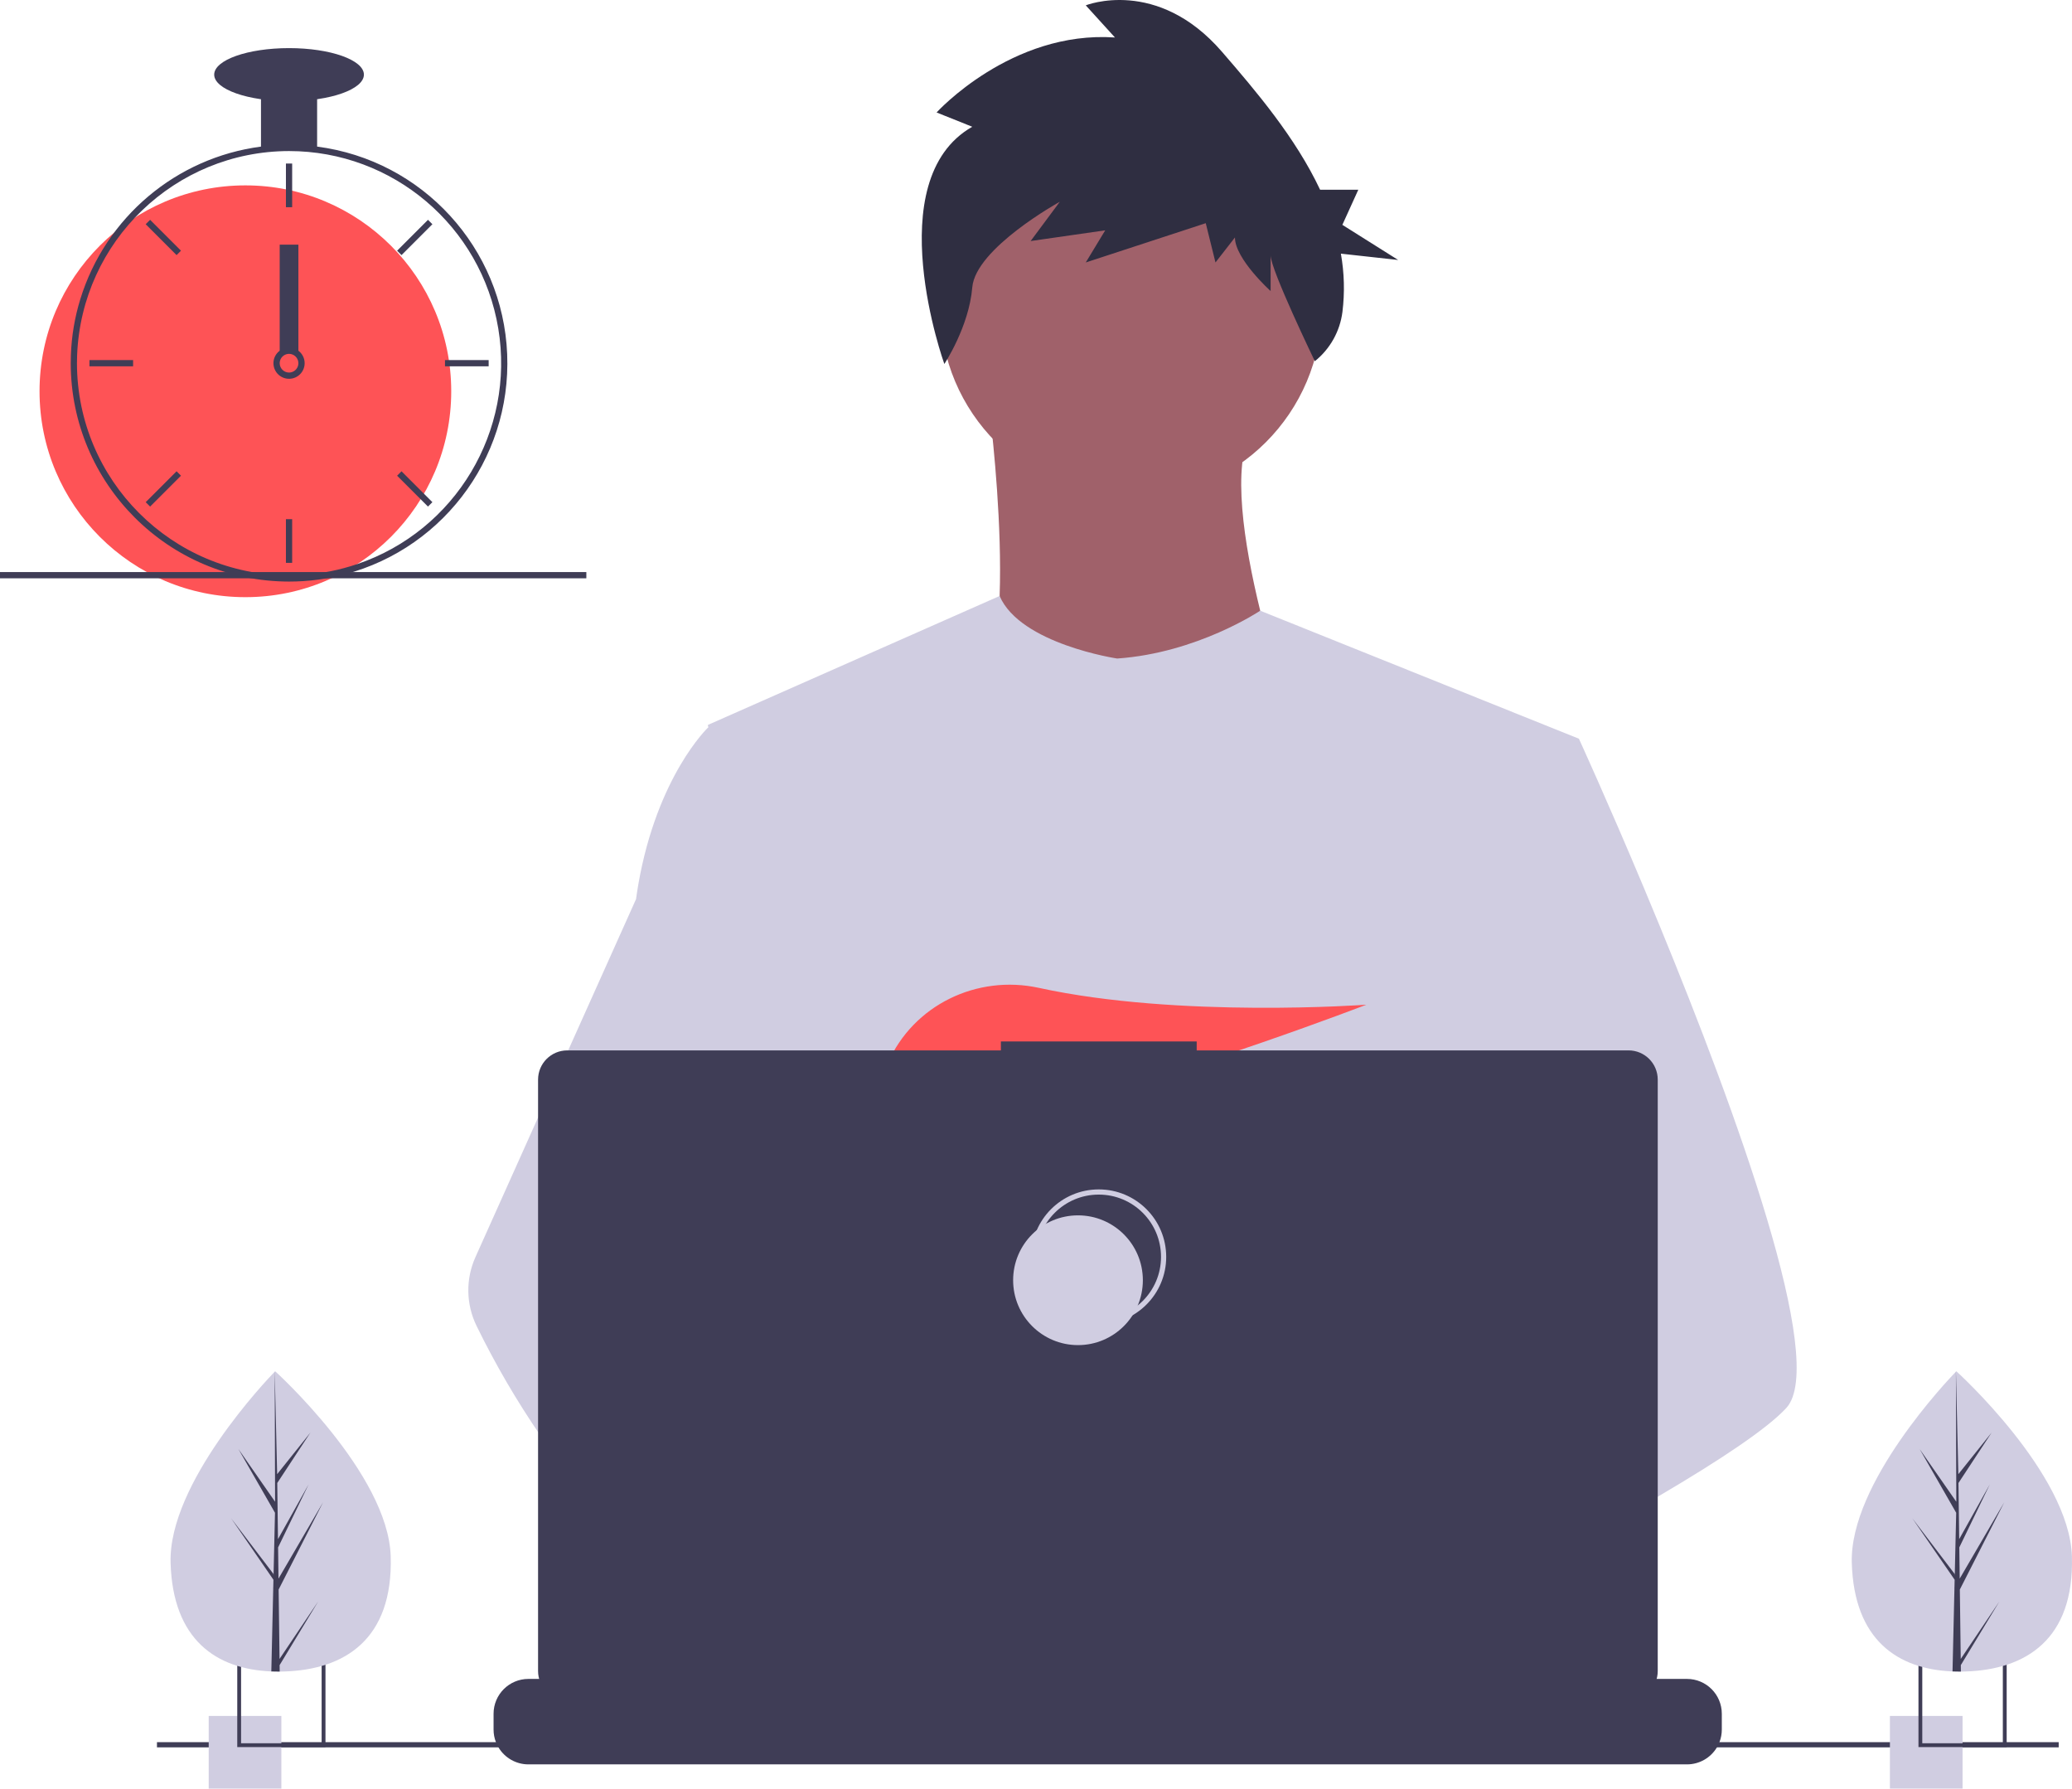
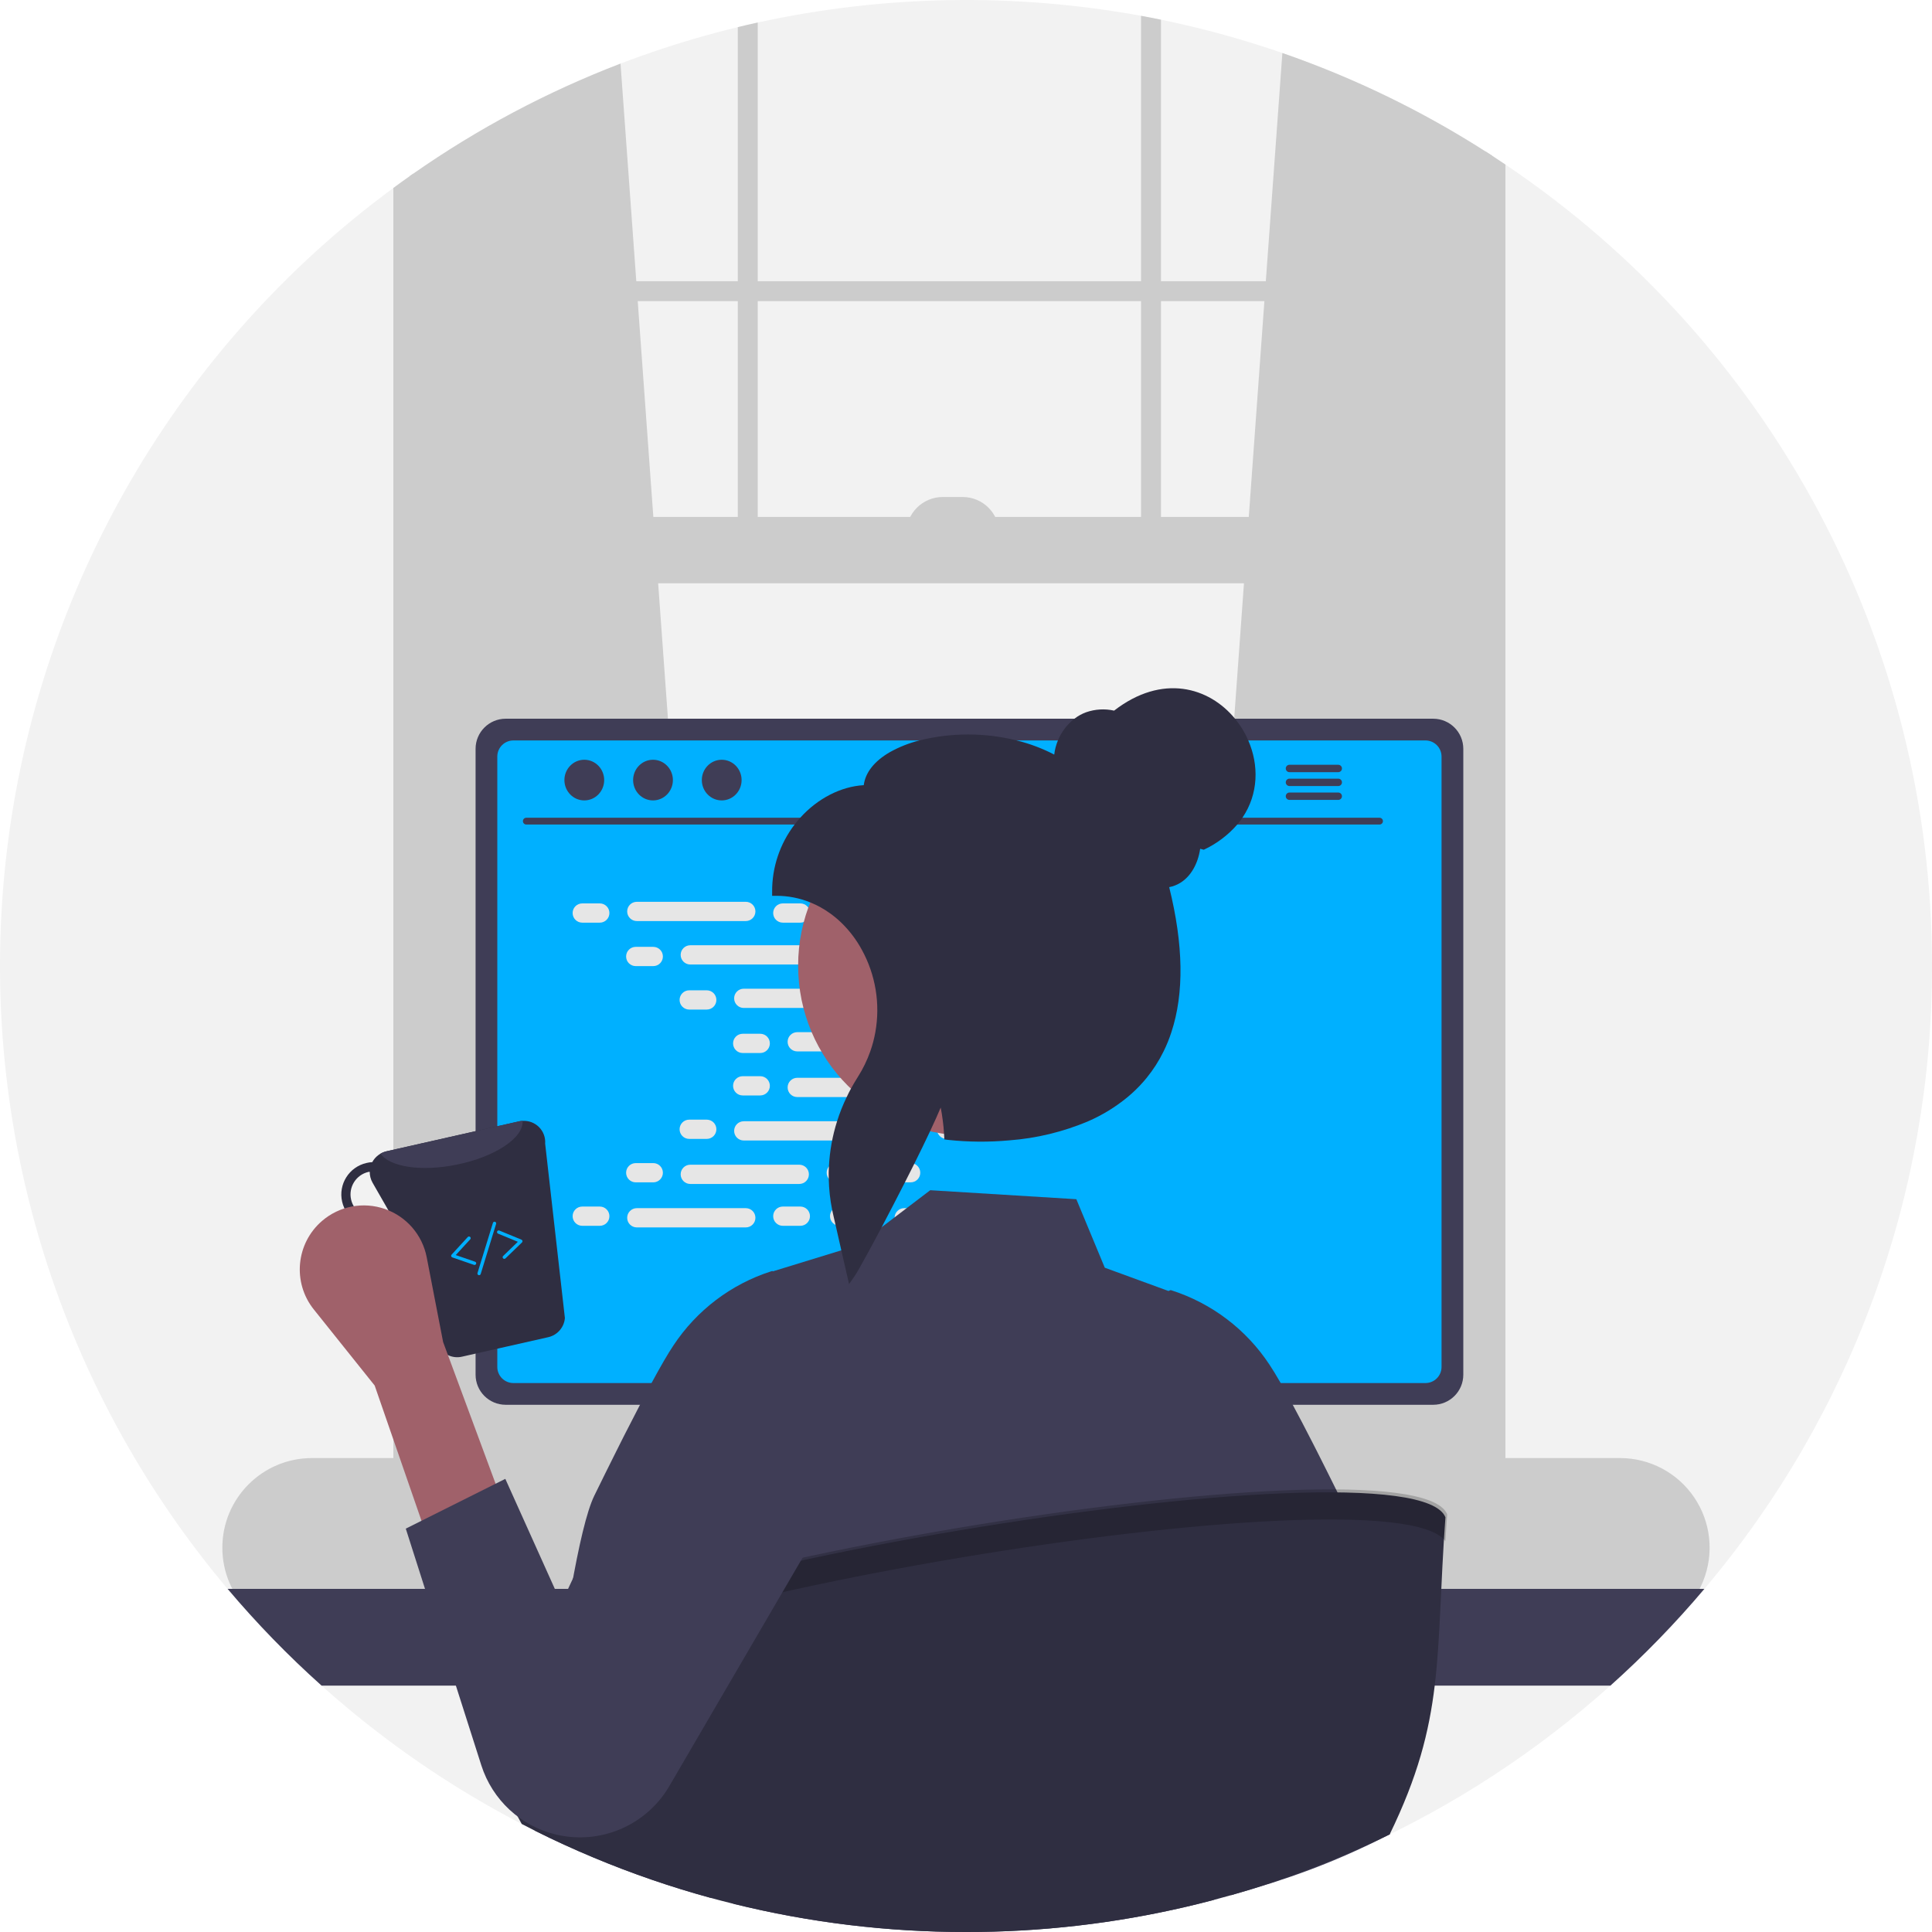
- <svg xmlns="http://www.w3.org/2000/svg" data-name="Layer 1" width="798.627" height="689.223" viewBox="0 0 798.627 689.223">
-   <circle cx="435.922" cy="118.405" r="73.536" fill="#a0616a" />
-   <path d="M581.722,260.562s13.855,104.443-7.46,116.166,126.823,12.789,126.823,12.789S668.047,298.928,682.968,271.219Z" transform="translate(-200.6864 -105.3887)" fill="#a0616a" />
-   <path d="M809.257,390.045l-12.32,56.1-26.05,118.69-.78,6.5-8.99,75.25-5.98,49.99-4.01,33.58c-24.38,12.53-42.05,21.18-42.05,21.18s-1.52-7.62-3.97-17.37c-17.11,5.13-48.77,13.64-75.6,15.34,9.77,10.89,14.26,21.12,8.17,28.67-18.38,22.76-94.26-24.92-120.8-42.7a71.841,71.841,0,0,0-.7,12.86l-20.31-15.62,2.01-35.94,3.39-60.81,4.26-76.26a80.064,80.064,0,0,1-3.37-10.03c-6.22-22.12-13.77-66.29-19.56-103.33-4.66-29.81-8.16-55-8.9-60.36-.1-.7-.15-1.06-.15-1.06l112.43-49.68c7.99,18.53,45.3,24.1,45.3,24.1,30.91-2.13,55.14-18.43,55.14-18.43Z" transform="translate(-200.6864 -105.3887)" fill="#d0cde1" />
-   <path d="M717.607,730.025s-4.76,1.63-12.5,3.94c-17.11,5.13-48.77,13.64-75.6,15.34-23.1,1.48-42.62-2.08-46.19-17.15-1.53-6.48.64-11.81,5.37-16.19,14.12-13.09,51-17.78,80.25-19.39,8.26-.45,15.9-.66,22.26-.74,10.8-.14,17.88.08,17.88.08l.17.66Z" transform="translate(-200.6864 -105.3887)" fill="#a0616a" />
-   <path d="M575.433,154.235,561.683,148.731s28.749-31.651,68.747-28.898l-11.25-12.385s27.499-11.009,52.498,17.89c13.141,15.191,28.346,33.048,37.825,53.163h14.725l-6.146,13.532,21.509,13.532-22.077-2.431a75.617,75.617,0,0,1,.599,22.445A29.041,29.041,0,0,1,707.48,244.576h0s-17.052-35.296-17.052-40.8V217.537s-13.749-12.385-13.749-20.642L669.179,206.528l-3.75-15.137-46.248,15.137,7.5-12.385-28.749,4.128,11.25-15.137s-32.499,17.89-33.749,33.027c-1.25,15.137-10.762,29.481-10.762,29.481S539.184,174.877,575.433,154.235Z" transform="translate(-200.6864 -105.3887)" fill="#2f2e41" />
-   <path d="M889.187,647.955c-7.49,8.12-26.05,20.35-48.55,33.59-8.37,4.92-17.28,9.99-26.37,15.03-21.69,12.03-44.4,23.95-63.14,33.58-24.38,12.53-42.05,21.18-42.05,21.18s-1.52-7.62-3.97-17.37c-3.28-13.05-8.22-29.92-13.37-37.39-.18-.26-.36-.5-.54-.74-1.5-1.97-3.01-3.12-4.5-3.12l74.42-46.13,32.16-19.94-23.17-55.31-29.06-69.38,17.54-55.81,17.63-56.1h33.04s10.94,23.88,24.93,57.18c2.09,4.98,4.25,10.17,6.45,15.53C869.417,532.755,905.297,630.505,889.187,647.955Z" transform="translate(-200.6864 -105.3887)" fill="#d0cde1" />
-   <path d="M637.677,777.975c-18.38,22.76-94.26-24.92-120.8-42.7-5.78-3.87-9.22-6.32-9.22-6.32l24.28-32.38,7.69-10.25s6.88,3.65,17.05,9.59c.37.22.74.44,1.12.66,8.77,5.15,19.78,11.88,30.89,19.39,15.33,10.37,30.83,22.2,40.82,33.34C639.277,760.195,643.767,770.425,637.677,777.975Z" transform="translate(-200.6864 -105.3887)" fill="#a0616a" />
-   <path d="M556.677,695.915a47.782,47.782,0,0,0-8.1.66c-22.99,3.95-29.77,24.76-31.7,38.7a71.841,71.841,0,0,0-.7,12.86l-20.31-15.62-7.4-5.69c-17.81-6.21-33.68-17.24-47.44-30.25a238.482,238.482,0,0,1-31.95-37.89,334.15,334.15,0,0,1-24.72-42.4,31.184,31.184,0,0,1-.43-26.45l25.15-56.05,36.76-81.92q.405-2.925.89-5.72c7.29-41.8,26.82-60.36,26.82-60.36h14.92l9.98,60.36,12.4,74.99-8.69,28.34-20.08,65.45,19.19,20.84Z" transform="translate(-200.6864 -105.3887)" fill="#d0cde1" />
-   <path d="M573.563,521.195l12.755,14.881c4.739-.904,9.687-1.965,14.784-3.158l-3.663-11.723,8.957,10.45c53.997-13.281,120.927-39.101,120.927-39.101s-72.257,5.298-126.208-6.489c-23.871-5.215-48.431,6.618-58.226,29.002-5.694,13.011-4.799,24.283,15.394,24.283a133.375,133.375,0,0,0,20.353-1.914Z" transform="translate(-200.6864 -105.3887)" fill="#fe5356" />
-   <path d="M864.337,765.775v6.07a13.34,13.34,0,0,1-.91,4.87,13.688,13.688,0,0,1-.97,2,13.437,13.437,0,0,1-11.55,6.56h-446.55a13.437,13.437,0,0,1-11.55-6.56,13.682,13.682,0,0,1-.97-2,13.34,13.34,0,0,1-.91-4.87v-6.07a13.426,13.426,0,0,1,13.43-13.43h25.74v-2.83a.559.559,0,0,1,.56-.56h13.43a.559.559,0,0,1,.56.56v2.83h8.39v-2.83a.559.559,0,0,1,.56-.56h13.43a.559.559,0,0,1,.56.56v2.83h8.4v-2.83a.559.559,0,0,1,.56-.56h13.43a.559.559,0,0,1,.56.56v2.83h8.39v-2.83a.559.559,0,0,1,.56-.56h13.43a.559.559,0,0,1,.56.56v2.83h8.39v-2.83a.559.559,0,0,1,.56-.56h13.43a.559.559,0,0,1,.56.56v2.83h8.4v-2.83a.559.559,0,0,1,.56-.56h13.43a.559.559,0,0,1,.56.56v2.83h8.39v-2.83a.559.559,0,0,1,.56-.56h105.2a.559.559,0,0,1,.56.56v2.83h8.4v-2.83a.559.559,0,0,1,.56-.56h13.43a.566.566,0,0,1,.56.56v2.83h8.39v-2.83a.559.559,0,0,1,.56-.56h13.43a.559.559,0,0,1,.56.56v2.83h8.39v-2.83a.559.559,0,0,1,.56-.56h13.43a.559.559,0,0,1,.56.56v2.83h8.4v-2.83a.559.559,0,0,1,.56-.56h13.43a.557.557,0,0,1,.55.56v2.83h8.4v-2.83a.559.559,0,0,1,.56-.56h13.43a.559.559,0,0,1,.56.56v2.83h8.39v-2.83a.559.559,0,0,1,.56-.56h13.43a.559.559,0,0,1,.56.56v2.83h39.17A13.426,13.426,0,0,1,864.337,765.775Z" transform="translate(-200.6864 -105.3887)" fill="#3f3d56" />
-   <rect x="60.5" y="671.326" width="733" height="2" fill="#3f3d56" />
-   <path d="M828.381,510.145H661.938v-3.431H586.466v3.431h-167.129a11.259,11.259,0,0,0-11.259,11.259V749.315a11.259,11.259,0,0,0,11.259,11.259H828.381a11.259,11.259,0,0,0,11.259-11.259V521.404A11.259,11.259,0,0,0,828.381,510.145Z" transform="translate(-200.6864 -105.3887)" fill="#3f3d56" />
-   <circle cx="423.5" cy="484.326" r="25" fill="none" stroke="#d0cde1" stroke-miterlimit="10" stroke-width="2" />
-   <circle cx="415.5" cy="493.326" r="25" fill="#d0cde1" />
-   <rect x="80.446" y="661.223" width="28" height="28" fill="#d0cde1" />
-   <path d="M292.136,744.612v34h34v-34Zm32.52,32.52h-31.05v-31.04h31.05Z" transform="translate(-200.6864 -105.3887)" fill="#3f3d56" />
-   <rect x="728.446" y="661.223" width="28" height="28" fill="#d0cde1" />
-   <path d="M940.136,744.612v34h34v-34Zm32.52,32.52h-31.05v-31.04h31.05Z" transform="translate(-200.6864 -105.3887)" fill="#3f3d56" />
-   <circle cx="94.58" cy="150.773" r="79.34" fill="#fe5356" />
-   <path d="M322.915,161.879a85.755,85.755,0,0,0-21.638,0A84.368,84.368,0,0,0,231.662,220.591a83.223,83.223,0,0,0-3.655,21.662c-.036,1.022-.06,2.056-.06,3.089a84.233,84.233,0,0,0,84.149,84.149c1.791,0,3.582-.06,5.349-.168a83.231,83.231,0,0,0,12.334-1.707,84.159,84.159,0,0,0-6.864-165.737Zm15.519,160.857h-.012a80.908,80.908,0,0,1-20.977,4.171c-1.767.12-3.558.18-5.349.18a81.845,81.845,0,0,1-81.745-81.745c0-1.034.024-2.068.06-3.089a81.856,81.856,0,0,1,81.685-78.655,81.749,81.749,0,0,1,26.339,159.138Z" transform="translate(-200.6864 -105.3887)" fill="#3f3d56" />
-   <rect x="110.208" y="63.018" width="2.404" height="16.83" fill="#3f3d56" />
-   <rect x="262.442" y="188.476" width="2.404" height="16.83" transform="translate(-262.6894 138.704) rotate(-45)" fill="#3f3d56" />
-   <rect x="242.373" y="236.928" width="2.404" height="16.83" transform="translate(-202.4538 383.5287) rotate(-90)" fill="#3f3d56" />
-   <rect x="262.442" y="285.379" width="2.404" height="16.83" transform="translate(41.63884 582.5743) rotate(-135)" fill="#3f3d56" />
-   <rect x="359.346" y="188.476" width="2.404" height="16.83" transform="translate(275.5851 485.6705) rotate(-135)" fill="#3f3d56" />
-   <rect x="379.415" y="236.928" width="2.404" height="16.83" transform="translate(-65.41128 520.5713) rotate(-90)" fill="#3f3d56" />
-   <rect x="359.346" y="285.379" width="2.404" height="16.83" transform="translate(-302.8282 235.6077) rotate(-45)" fill="#3f3d56" />
-   <rect x="110.208" y="200.06" width="2.404" height="16.83" fill="#3f3d56" />
-   <path d="M315.703,240.534a6.011,6.011,0,0,0-7.213,0,6.187,6.187,0,0,0-1.719,2.02,6.011,6.011,0,1,0,8.932-2.02Zm-3.606,8.415a3.617,3.617,0,0,1-3.606-3.606,3.671,3.671,0,0,1,.637-2.044,3.603,3.603,0,1,1,2.969,5.65Z" transform="translate(-200.6864 -105.3887)" fill="#3f3d56" />
-   <rect x="100.591" y="35.369" width="21.638" height="21.638" fill="#3f3d56" />
-   <ellipse cx="111.41" cy="28.757" rx="28.851" ry="10.218" fill="#3f3d56" />
-   <rect x="107.803" y="94.273" width="7.213" height="40.872" fill="#3f3d56" />
-   <rect y="220.44" width="226" height="2.404" fill="#3f3d56" />
-   <path d="M351.28,705.143c.933,31.95-17.735,43.659-41.163,44.343q-.816.024-1.625.029-1.63.012-3.228-.054c-21.188-.88-37.96-12.127-38.828-41.84-.898-30.75,37.269-70.703,40.133-73.658l.005-.003c.109-.113.164-.169.164-.169S350.347,673.195,351.28,705.143Z" transform="translate(-200.6864 -105.3887)" fill="#d0cde1" />
-   <path d="M308.43,744.644l14.882-22.131-14.852,24.512.031,2.49q-1.63.012-3.228-.054L306.002,717.449l-.02-.247.027-.048.071-3.025-16.298-23.663,16.279,21.399.058.639.558-24.186-14.077-24.533,14.117,20.284-.147-50.108 0-.167.005.164.934,39.491,12.829-16.041-12.787,19.444.28,21.634,11.806-21.114-11.762,24.295.156,12.03,17.169-29.411-17.117,33.608Z" transform="translate(-200.6864 -105.3887)" fill="#3f3d56" />
-   <path d="M999.28,705.143c.933,31.95-17.735,43.659-41.163,44.343q-.816.024-1.625.029-1.63.012-3.228-.054c-21.188-.88-37.96-12.127-38.828-41.84-.898-30.75,37.269-70.703,40.133-73.658l.005-.003c.109-.113.164-.169.164-.169S998.347,673.195,999.28,705.143Z" transform="translate(-200.6864 -105.3887)" fill="#d0cde1" />
-   <path d="M956.43,744.644l14.882-22.131-14.852,24.512.031,2.49q-1.63.012-3.228-.054L954.002,717.449l-.02-.247.027-.048.071-3.025-16.298-23.663,16.279,21.399.058.639.558-24.186-14.077-24.533,14.117,20.284-.147-50.108 0-.167.005.164.934,39.491,12.829-16.041-12.787,19.444.28,21.634,11.806-21.114-11.762,24.295.156,12.03,17.169-29.411-17.117,33.608Z" transform="translate(-200.6864 -105.3887)" fill="#3f3d56" />
+ <svg xmlns="http://www.w3.org/2000/svg" data-name="Layer 1" width="578" height="578" viewBox="0 0 578 578">
+   <path d="M889,450a287.861,287.861,0,0,1-68.09,186.34c-1.6,1.9-3.23,3.77-4.89,5.63a290.588,290.588,0,0,1-67.49,55.99q-8.67,5.205-17.72,9.81c-.61.31-1.23.62-1.84.92-.73.37-1.47.73-2.21,1.09A286.159,286.159,0,0,1,679.24,728q-2.55.72-5.11,1.4a288.588,288.588,0,0,1-65.84,9.49c-1.16.03-2.3.05-3.4.07-.39.01-.77.02-1.15.02-1.25.01-2.49.02-3.74.02a289.271,289.271,0,0,1-69.54-8.43q-3.42-.84-6.81-1.77a285.473,285.473,0,0,1-34.97-12.03q-9-3.75-17.68-8.09c-1.31-.66-2.62-1.32-3.91-2-.55-.27-1.09-.56-1.63-.84a290.458,290.458,0,0,1-81.65-64.06c-1.6-1.79-3.17-3.61-4.72-5.44a289.025,289.025,0,0,1,49.59-419.1c1.64-1.21,3.29-2.41,4.96-3.58q.495-.345.99-.69a286.753,286.753,0,0,1,97.1-43.85c1.98-.49,3.96-.95,5.96-1.38a291.798,291.798,0,0,1,114.68-2.01c1.99.37,3.98.75,5.96,1.16a287.281,287.281,0,0,1,97.1,39.43c.66.42,1.32.84,1.98,1.28,1.33.86,2.66,1.74,3.97,2.63A288.686,288.686,0,0,1,889,450Z" transform="translate(-311 -161)" fill="#f2f2f2" />
+   <path d="M527,599.51l-92.37,8.2-.99.09V213.66q.495-.345.99-.69a288.323,288.323,0,0,1,62.01-32.94l4.72,65.1.43,5.96,4.67,64.56L507.9,335.51l18.93,261.7Z" transform="translate(-311 -161)" fill="#ccc" />
+   <path d="M755.43,206.32c.66.42,1.32.84,1.98,1.28V607.8l-1.98-.18-91.37-8.11.17-2.3L683.16,335.51l1.44-19.86,4.67-64.56.43-5.96,4.95-68.27A287.687,287.687,0,0,1,755.43,206.32Z" transform="translate(-311 -161)" fill="#ccc" />
+   <path d="M755.43,206.32V613.26c0,7.81-5.38,14.16-12,14.16H446.63c-5.48,0-10.13-4.36-11.54-10.31a16.108,16.108,0,0,1-.46-3.85V212.97q-.495.345-.99.69c-1.67,1.17-3.32,2.37-4.96,3.58V613.26a22.919,22.919,0,0,0,6.18,16,17.06,17.06,0,0,0,7.78,4.66,15.118,15.118,0,0,0,3.99.53h296.8a15.249,15.249,0,0,0,4-.53c7.98-2.15,13.95-10.59,13.95-20.66V210.23c-1.31-.89-2.64-1.77-3.97-2.63C756.75,207.16,756.09,206.74,755.43,206.32Z" transform="translate(-311 -161)" fill="#ccc" />
+   <rect x="120.655" y="84.134" width="326.752" height="5.959" fill="#ccc" />
+   <path d="M531.73,169.12c1.98-.49,3.96-.95,5.96-1.38V329.55h-5.96Z" transform="translate(-311 -161)" fill="#ccc" />
+   <path d="M652.37,165.73c1.99.37,3.98.75,5.96,1.16V329.55h-5.96Z" transform="translate(-311 -161)" fill="#ccc" />
+   <path d="M795.65,597.21H404.34a26.82,26.82,0,0,0,0,53.64H795.65a26.76,26.76,0,0,0,20.12-9.11,27.096,27.096,0,0,0,3.02-4.18,25.54,25.54,0,0,0,1.75-3.56,26.803,26.803,0,0,0-24.89-36.79Z" transform="translate(-311 -161)" fill="#ccc" />
+   <rect x="122.642" y="154.649" width="324.766" height="19.863" fill="#ccc" />
+   <path d="M282.045,148.69h5.959a10.925,10.925,0,0,1,10.925,10.925v0a0,0,0,0,1,0,0h-27.809a0,0,0,0,1,0,0v0a10.925,10.925,0,0,1,10.925-10.925Z" fill="#ccc" />
+   <path d="M820.91,636.34a289.004,289.004,0,0,1-28.12,28.95H407.21a289.004,289.004,0,0,1-28.12-28.95Z" transform="translate(-311 -161)" fill="#3f3d56" />
+   <path d="M632.28,536.07H567.36a3.175,3.175,0,0,0-1.03.16,3.448,3.448,0,0,0-2.43,3.3V642.09h71.85V539.53A3.463,3.463,0,0,0,632.28,536.07Zm-24.57,50.6a7.531,7.531,0,0,1-1.56,4.6,7.665,7.665,0,0,1-13.78-4.6v-11.9a7.67,7.67,0,0,1,15.34,0Z" transform="translate(-311 -161)" fill="#2f2e41" />
+   <path d="M563.68,638.81v9.89a1.94,1.94,0,0,0,1.93,1.94h68.43a1.946,1.946,0,0,0,1.93-1.94v-9.89Z" transform="translate(-311 -161)" fill="#3f3d56" />
+   <path d="M739.78,376.02H462.28a9.011,9.011,0,0,0-9,8.99V572.27a9.007,9.007,0,0,0,9,9h277.5a9.007,9.007,0,0,0,9-9V385.01A9.012,9.012,0,0,0,739.78,376.02Z" transform="translate(-311 -161)" fill="#3f3d56" />
+   <path d="M737.46,382.52H464.59a4.82,4.82,0,0,0-4.81,4.82V569.96a4.818,4.818,0,0,0,4.81,4.81H737.46a4.818,4.818,0,0,0,4.81-4.81V387.34A4.821,4.821,0,0,0,737.46,382.52Z" transform="translate(-311 -161)" fill="#00b0ff" />
+   <path d="M687.24,650.48l-2.52-11.97a2.992,2.992,0,0,0-1.86-2.17,2.894,2.894,0,0,0-1.06-.2H524.49a2.895,2.895,0,0,0-1.06.2,2.993,2.993,0,0,0-1.86,2.17l-2.52,11.97a2.987,2.987,0,0,0,2.92,3.6H684.31a2.948,2.948,0,0,0,2.32-1.11A2.985,2.985,0,0,0,687.24,650.48Z" transform="translate(-311 -161)" fill="#2f2e41" />
+   <rect x="214.643" y="477.296" width="5" height="3" rx="0.488" fill="#3f3d56" />
+   <rect x="224.643" y="477.296" width="5" height="3" rx="0.488" fill="#3f3d56" />
+   <rect x="234.643" y="477.296" width="5" height="3" rx="0.488" fill="#3f3d56" />
+   <rect x="244.643" y="477.296" width="5" height="3" rx="0.488" fill="#3f3d56" />
+   <rect x="254.643" y="477.296" width="5" height="3" rx="0.488" fill="#3f3d56" />
+   <rect x="264.643" y="477.296" width="5" height="3" rx="0.488" fill="#3f3d56" />
+   <rect x="274.643" y="477.296" width="5" height="3" rx="0.488" fill="#3f3d56" />
+   <rect x="284.643" y="477.296" width="5" height="3" rx="0.488" fill="#3f3d56" />
+   <rect x="294.643" y="477.296" width="5" height="3" rx="0.488" fill="#3f3d56" />
+   <rect x="304.643" y="477.296" width="5" height="3" rx="0.488" fill="#3f3d56" />
+   <rect x="314.643" y="477.296" width="5" height="3" rx="0.488" fill="#3f3d56" />
+   <rect x="324.643" y="477.296" width="5" height="3" rx="0.488" fill="#3f3d56" />
+   <rect x="334.643" y="477.296" width="5" height="3" rx="0.488" fill="#3f3d56" />
+   <rect x="344.643" y="477.296" width="5" height="3" rx="0.488" fill="#3f3d56" />
+   <rect x="354.643" y="477.296" width="5" height="3" rx="0.488" fill="#3f3d56" />
+   <rect x="364.643" y="477.296" width="5" height="3" rx="0.488" fill="#3f3d56" />
+   <rect x="214.525" y="482.296" width="5" height="3" rx="0.488" fill="#3f3d56" />
+   <rect x="224.525" y="482.296" width="5" height="3" rx="0.488" fill="#3f3d56" />
+   <rect x="234.525" y="482.296" width="5" height="3" rx="0.488" fill="#3f3d56" />
+   <rect x="244.525" y="482.296" width="5" height="3" rx="0.488" fill="#3f3d56" />
+   <rect x="254.525" y="482.296" width="5" height="3" rx="0.488" fill="#3f3d56" />
+   <rect x="264.525" y="482.296" width="5" height="3" rx="0.488" fill="#3f3d56" />
+   <rect x="274.525" y="482.296" width="5" height="3" rx="0.488" fill="#3f3d56" />
+   <rect x="284.525" y="482.296" width="5" height="3" rx="0.488" fill="#3f3d56" />
+   <rect x="294.525" y="482.296" width="5" height="3" rx="0.488" fill="#3f3d56" />
+   <rect x="304.525" y="482.296" width="5" height="3" rx="0.488" fill="#3f3d56" />
+   <rect x="314.525" y="482.296" width="5" height="3" rx="0.488" fill="#3f3d56" />
+   <rect x="324.525" y="482.296" width="5" height="3" rx="0.488" fill="#3f3d56" />
+   <rect x="334.525" y="482.296" width="5" height="3" rx="0.488" fill="#3f3d56" />
+   <rect x="344.525" y="482.296" width="5" height="3" rx="0.488" fill="#3f3d56" />
+   <rect x="354.525" y="482.296" width="5" height="3" rx="0.488" fill="#3f3d56" />
+   <rect x="364.525" y="482.296" width="5" height="3" rx="0.488" fill="#3f3d56" />
+   <rect x="262.525" y="488.296" width="40" height="3" rx="0.488" fill="#3f3d56" />
+   <path d="M723.748,407.677H468.425a1.016,1.016,0,0,1,0-2.031H723.748a1.016,1.016,0,0,1,0,2.031Z" transform="translate(-311 -161)" fill="#3f3d56" />
+   <ellipse cx="174.805" cy="233.379" rx="5.95" ry="6.083" fill="#3f3d56" />
+   <ellipse cx="195.361" cy="233.379" rx="5.95" ry="6.083" fill="#3f3d56" />
+   <ellipse cx="215.917" cy="233.379" rx="5.95" ry="6.083" fill="#3f3d56" />
+   <path d="M711.37,389.8h-14.6a1.105,1.105,0,0,0,0,2.21h14.6a1.105,1.105,0,0,0,0-2.21Z" transform="translate(-311 -161)" fill="#3f3d56" />
+   <path d="M711.37,393.95h-14.6a1.105,1.105,0,0,0,0,2.21h14.6a1.105,1.105,0,0,0,0-2.21Z" transform="translate(-311 -161)" fill="#3f3d56" />
+   <path d="M711.37,398.1h-14.6a1.105,1.105,0,0,0,0,2.21h14.6a1.105,1.105,0,0,0,0-2.21Z" transform="translate(-311 -161)" fill="#3f3d56" />
+   <rect x="171.314" y="270.273" width="11.006" height="5.76" rx="2.88" fill="#e6e6e6" />
+   <rect x="231.314" y="270.273" width="11.006" height="5.76" rx="2.88" fill="#e6e6e6" />
+   <rect x="248.314" y="270.273" width="11.006" height="5.76" rx="2.88" fill="#e6e6e6" />
+   <rect x="187.634" y="269.793" width="38.366" height="5.76" rx="2.88" fill="#e6e6e6" />
+   <rect x="267.634" y="269.793" width="38.366" height="5.76" rx="2.88" fill="#e6e6e6" />
+   <rect x="187.314" y="283.273" width="11.006" height="5.76" rx="2.88" fill="#e6e6e6" />
+   <rect x="247.314" y="283.273" width="11.006" height="5.76" rx="2.88" fill="#e6e6e6" />
+   <rect x="264.314" y="283.273" width="11.006" height="5.76" rx="2.88" fill="#e6e6e6" />
+   <rect x="203.634" y="282.793" width="38.366" height="5.76" rx="2.88" fill="#e6e6e6" />
+   <rect x="283.634" y="282.793" width="38.366" height="5.76" rx="2.88" fill="#e6e6e6" />
+   <rect x="203.314" y="296.273" width="11.006" height="5.76" rx="2.88" fill="#e6e6e6" />
+   <rect x="263.314" y="296.273" width="11.006" height="5.76" rx="2.88" fill="#e6e6e6" />
+   <rect x="280.314" y="296.273" width="11.006" height="5.76" rx="2.88" fill="#e6e6e6" />
+   <rect x="219.634" y="295.793" width="38.366" height="5.76" rx="2.88" fill="#e6e6e6" />
+   <rect x="299.634" y="295.793" width="38.366" height="5.76" rx="2.88" fill="#e6e6e6" />
+   <rect x="219.314" y="309.273" width="11.006" height="5.76" rx="2.88" fill="#e6e6e6" />
+   <rect x="279.314" y="309.273" width="11.006" height="5.76" rx="2.88" fill="#e6e6e6" />
+   <rect x="296.314" y="309.273" width="11.006" height="5.76" rx="2.88" fill="#e6e6e6" />
+   <rect x="235.634" y="308.793" width="38.366" height="5.76" rx="2.88" fill="#e6e6e6" />
+   <rect x="231.314" y="360.967" width="11.006" height="5.76" rx="2.88" fill="#e6e6e6" />
+   <rect x="248.314" y="360.967" width="11.006" height="5.76" rx="2.88" fill="#e6e6e6" />
+   <rect x="267.634" y="361.447" width="38.366" height="5.76" rx="2.88" fill="#e6e6e6" />
+   <rect x="171.314" y="360.967" width="11.006" height="5.76" rx="2.88" fill="#e6e6e6" />
+   <rect x="187.634" y="361.447" width="38.366" height="5.76" rx="2.88" fill="#e6e6e6" />
+   <rect x="187.314" y="347.967" width="11.006" height="5.76" rx="2.88" fill="#e6e6e6" />
+   <rect x="247.314" y="347.967" width="11.006" height="5.76" rx="2.88" fill="#e6e6e6" />
+   <rect x="264.314" y="347.967" width="11.006" height="5.76" rx="2.88" fill="#e6e6e6" />
+   <rect x="203.634" y="348.447" width="38.366" height="5.76" rx="2.88" fill="#e6e6e6" />
+   <rect x="203.314" y="334.967" width="11.006" height="5.76" rx="2.88" fill="#e6e6e6" />
+   <rect x="263.314" y="334.967" width="11.006" height="5.76" rx="2.88" fill="#e6e6e6" />
+   <rect x="280.314" y="334.967" width="11.006" height="5.76" rx="2.88" fill="#e6e6e6" />
+   <rect x="219.634" y="335.447" width="38.366" height="5.76" rx="2.88" fill="#e6e6e6" />
+   <rect x="219.314" y="321.967" width="11.006" height="5.76" rx="2.88" fill="#e6e6e6" />
+   <rect x="279.314" y="321.967" width="11.006" height="5.76" rx="2.88" fill="#e6e6e6" />
+   <rect x="296.314" y="321.967" width="11.006" height="5.76" rx="2.88" fill="#e6e6e6" />
+   <rect x="235.634" y="322.447" width="38.366" height="5.76" rx="2.88" fill="#e6e6e6" />
+   <path d="M726.81,709.77c-.61.31-1.23.62-1.84.92-15.8,7.9-28.44,12.39-45.73,17.31-1.46-16.3-2.87-44.95-4.24-62.71-.36-4.61-.72-8.48-1.07-11.21a15.182,15.182,0,0,0-.88-4.25l.06,4.25.15,11.21.87,64.11a288.588,288.588,0,0,1-65.84,9.49c-1.16.03-2.3.05-3.4.07-.39.01-.77.02-1.15.02-1.25.01-2.49.02-3.74.02a289.271,289.271,0,0,1-69.54-8.43c.49-16.13.98-44.46,1.45-65.28.1-4.07.19-7.86.29-11.21.19-7.16.39-12.32.58-14.05a4.361,4.361,0,0,0-.39.97,97.154,97.154,0,0,0-1.89,13.08c-.35,3.35-.7,7.14-1.05,11.21-1.86,21.63-3.8,51.04-5.8,63.51a285.473,285.473,0,0,1-34.97-12.03q-9-3.75-17.68-8.09c1.1-7.2,2.25-15.27,3.43-23.64.92-6.49,1.87-13.16,2.84-19.75,1.5-10.18,3.04-20.16,4.6-28.95,2.28-12.84,4.62-23.16,6.94-27.9,2.2-4.5,4.4-8.94,6.53-13.19.74-1.49,1.48-2.96,2.2-4.39.17-.34.34-.67.51-1,1.53-3.01,3.01-5.89,4.42-8.59,1.21-2.31,2.36-4.49,3.45-6.5,2.64-4.88,4.88-8.77,6.54-11.23a55.257,55.257,0,0,1,29.28-22.21l.3-.08.21.09,20.45-6.28,2.99-.92,2.01-.62,7.08-5.39,3.85-2.93,3.61-2.75,7.06-5.37,43.71,2.69,8.51,20.49,19.06,6.97.33-.15.29-.12.3.08a55.306,55.306,0,0,1,29.28,22.21c.94,1.41,2.08,3.27,3.37,5.52,1.1,1.91,2.3,4.09,3.6,6.5,1.85,3.43,3.87,7.3,6.01,11.49.47.92.95,1.86,1.43,2.81q1.335,2.64,2.71,5.39c2.13,4.25,4.33,8.69,6.53,13.2,1.91,3.91,3.84,11.95,5.74,22.18,1.57,8.5,3.13,18.52,4.64,28.95,1.98,13.52-.13,29.71,1.66,42.15C726.58,708.23,726.7,709,726.81,709.77Z" transform="translate(-311 -161)" fill="#3f3d56" />
+   <circle cx="289.615" cy="288.888" r="50.836" fill="#a0616a" />
+   <path d="M684.45,382.52a26.608,26.608,0,0,0-3.97-6.5c-7.72-9.43-21.76-13.58-36.17-2.42a15.279,15.279,0,0,0-8.35.48,12.91,12.91,0,0,0-3.52,1.94,15.97,15.97,0,0,0-4.94,6.5,15.522,15.522,0,0,0-1.1,4.23,50.565,50.565,0,0,0-11.23-4.23,60.34,60.34,0,0,0-29.13,0,36.544,36.544,0,0,0-8.78,3.48c-4.68,2.7-7.37,6.11-7.85,9.9-6.75.38-13.77,3.93-19,9.75-.59.65-1.16,1.33-1.69,2.03A32.709,32.709,0,0,0,542,427.73V429h1.27a26.87,26.87,0,0,1,10.15,1.98,27.585,27.585,0,0,1,5.89,3.25,28.764,28.764,0,0,1,3.37,2.8,33.483,33.483,0,0,1,6.12,8.05,37.459,37.459,0,0,1,4.08,24.71,36.2,36.2,0,0,1-1.52,5.76,37.584,37.584,0,0,1-3.71,7.63c-.06.09-.11.18-.17.27-.67,1.07-1.31,2.16-1.91,3.26-.45.82-.87,1.66-1.26,2.5a51.957,51.957,0,0,0-2.88,7.24,53.586,53.586,0,0,0-2.44,13.54c-.07,1.22-.09,2.44-.05,3.66a51.979,51.979,0,0,0,1.03,9.36c.09.42.18.83.27,1.25l.73,3.19,1.73,7.61,1.2,5.24,1.11,4.86,1.64-2.35c.56-.8,1.97-3.26,3.86-6.74,1.25-2.27,2.7-4.98,4.27-7.94,2.19-4.15,4.59-8.78,6.94-13.4.95-1.87,1.89-3.73,2.8-5.55,1.72-3.45,3.34-6.78,4.73-9.74,1.28-2.73,2.37-5.15,3.18-7.09.25,1.27.46,2.56.62,3.86.18,1.32.31,2.66.38,4,.02.2.03.41.04.61l.04.82.01.24,1.06.14a93.022,93.022,0,0,0,18.4.14h.01a74.862,74.862,0,0,0,23.56-5.71,49.257,49.257,0,0,0,11.8-7.24,41.3,41.3,0,0,0,4.66-4.52c.36-.41.71-.82,1.05-1.24a41.125,41.125,0,0,0,5.05-7.9,41.802,41.802,0,0,0,2.34-5.76c3.84-11.63,3.62-26.14-.66-43.38a9.923,9.923,0,0,0,3.27-1.26c3.14-1.89,5.32-5.64,6-10.22l1.08.29a30.104,30.104,0,0,0,10.01-7.54,24.115,24.115,0,0,0,1.54-2.03C687.58,398.45,687.62,389.81,684.45,382.52Z" transform="translate(-311 -161)" fill="#2f2e41" />
+   <polygon points="206.32 475.296 214.817 442.504 222.32 470.8 206.32 475.296" opacity="0.2" />
+   <path d="M743.43,614.93c-3.04,41.88.11,60.32-16.67,94.85A286.159,286.159,0,0,1,679.24,728q-2.55.72-5.11,1.4a288.588,288.588,0,0,1-65.84,9.49c-1.16.03-2.3.05-3.4.07-.39.01-.77.02-1.15.02-1.25.01-2.49.02-3.74.02a289.271,289.271,0,0,1-69.54-8.43q-3.42-.84-6.81-1.77a285.473,285.473,0,0,1-34.97-12.03q-9-3.75-17.68-8.09c-1.31-.66-2.62-1.32-3.91-2-6.63-11.66-10.4-25.84-10.48-42.88C461.2,634.44,733.29,589.61,743.43,614.93Z" transform="translate(-311 -161)" fill="#2f2e41" />
+   <path d="M743.422,622.102c.155-2.593.329-5.271.531-8.06-10.14-25.32-282.23,19.51-286.82,48.87.013,2.692.128,5.304.321,7.855C468.57,641.789,727.059,599.181,743.422,622.102Z" transform="translate(-311 -161)" opacity="0.2" />
+   <path d="M474.096,503.152a6.365,6.365,0,0,0-6.753-6.816,5.854,5.854,0,0,0-1.005.126l-39.762,8.983a6.548,6.548,0,0,0-4.209,3.235,8.184,8.184,0,0,0-1.727.251,9.661,9.661,0,0,0,4.271,18.845,9.794,9.794,0,0,0,3.895-1.884l13.474,37.941a6.329,6.329,0,0,0,6.941,3.046l25.849-5.842A6.416,6.416,0,0,0,480,555.32Zm-49.781,21.923a6.91,6.91,0,0,1-3.078-13.474c.126-.031.251,0,.377-.031a6.506,6.506,0,0,0,.848,3.266l4.931,8.606A6.505,6.505,0,0,1,424.314,525.074Z" transform="translate(-311 -161)" fill="#2f2e41" />
+   <path d="M467.343,496.336c.377,5.025-8.229,10.804-19.755,13.097-10.585,2.167-20.07.659-22.739-3.298a6.025,6.025,0,0,1,1.728-.691l39.762-8.983A5.854,5.854,0,0,1,467.343,496.336Z" transform="translate(-311 -161)" fill="#3f3d56" />
+   <path d="M439.843,623.905,462.177,612.738l-18.611-50.251-4.905-25.342a19.161,19.161,0,0,0-31.282-10.907h0a19.161,19.161,0,0,0-2.493,26.518l18.207,22.759Z" transform="translate(-311 -161)" fill="#a0616a" />
+   <path d="M462.177,603.433l-29.778,14.889,22.599,70.809A30.977,30.977,0,0,0,477.333,709.847h0a30.977,30.977,0,0,0,33.737-14.197l59.925-102.714a31.62,31.62,0,0,0-10.196-42.982h0a31.62,31.62,0,0,0-45.296,12.765l-36.576,77.936Z" transform="translate(-311 -161)" fill="#3f3d56" />
+   <path d="M452.967,539.441a.496.496,0,0,1-.163-.027l-6.501-2.238a.499.499,0,0,1-.206-.811l4.835-5.265a.5.5,0,1,1,.736.676l-4.319,4.702,5.779,1.99a.5.5,0,0,1-.163.973Z" transform="translate(-311 -161)" fill="#00b0ff" />
+   <path d="M461.878,537.617a.5.5,0,0,1-.348-.859l4.395-4.249-5.903-2.433a.5.5,0,1,1,.381-.924l6.609,2.724a.5.5,0,0,1,.157.821l-4.943,4.779A.5.5,0,0,1,461.878,537.617Z" transform="translate(-311 -161)" fill="#00b0ff" />
+   <path d="M454.332,542.5a.482.482,0,0,1-.147-.022.5.5,0,0,1-.331-.625l4.615-15a.5.5,0,0,1,.956.295l-4.615,15A.5.5,0,0,1,454.332,542.5Z" transform="translate(-311 -161)" fill="#00b0ff" />
</svg>
